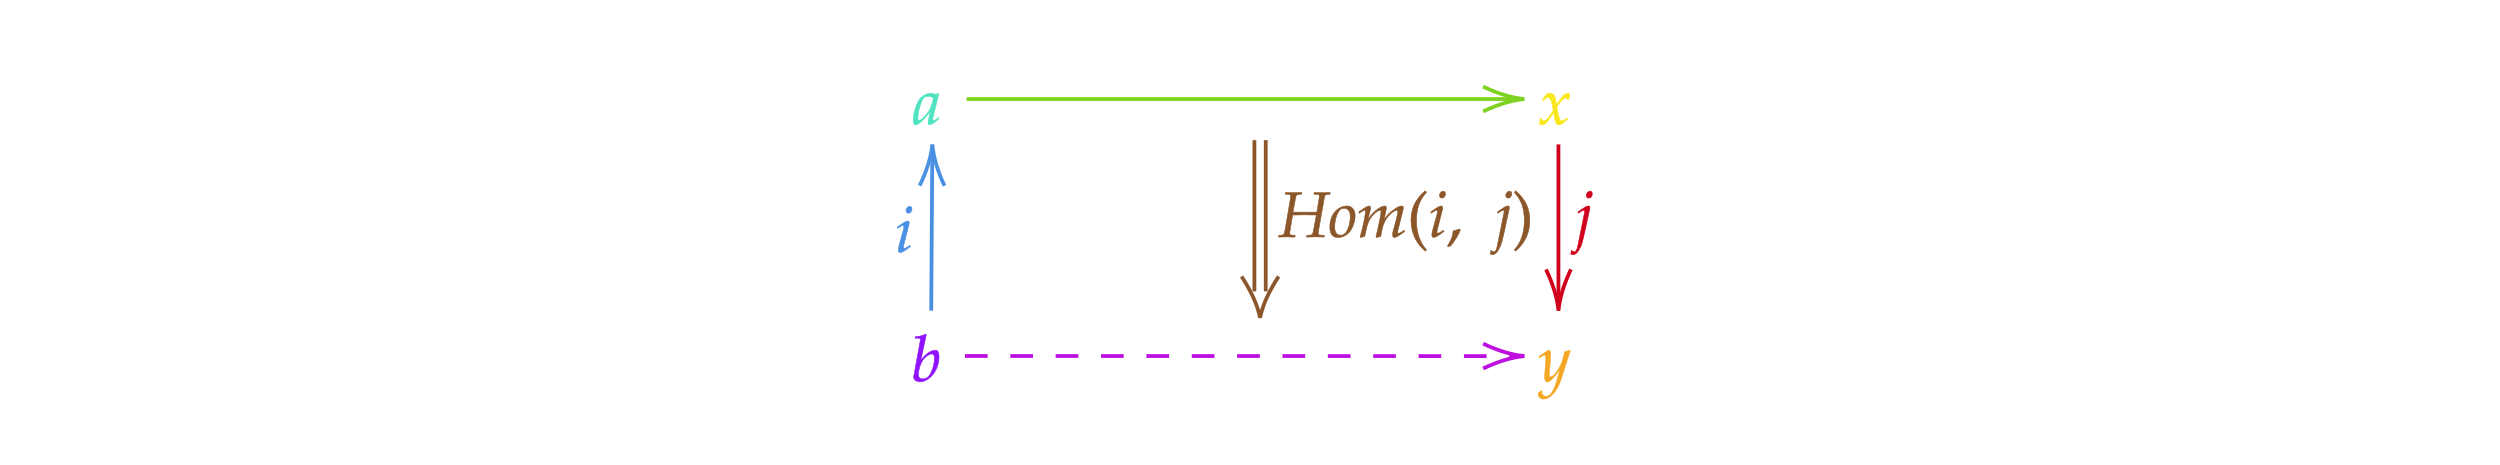
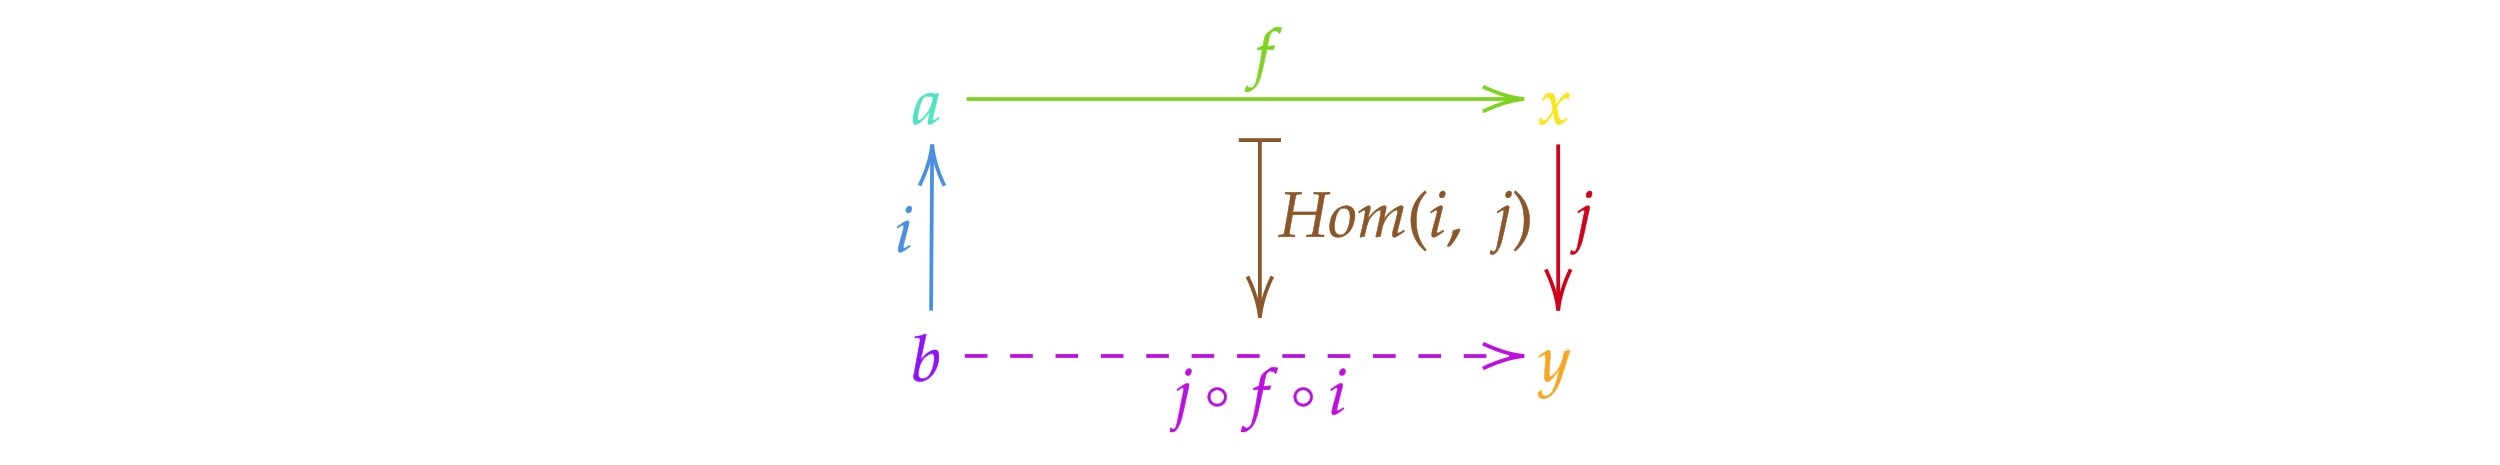
- <svg xmlns="http://www.w3.org/2000/svg" x="0" y="0" width="661.333" height="122.9" style="         width:661.333px;         height:122.9px;         background: transparent;         fill: none; ">
+ <svg xmlns="http://www.w3.org/2000/svg" x="0" y="0" width="661.433" height="123" style="         width:661.433px;         height:123px;         background: transparent;         fill: none; ">
  <svg class="role-diagram-draw-area">
    <g class="shapes-region" style="stroke: black; fill: none;">
      <g class="arrow-line">
-         <path class="connection real" stroke-dasharray="" d="  M334.83,37.07 L334.83,77.07 M331.83,37.07 L331.83,77.07" style="stroke: rgb(139, 87, 42); stroke-opacity: 1; stroke-width: 1px; fill: none; fill-opacity: 1;" />
+         <path class="connection real" stroke-dasharray="" d="  M333.33,37.07 L333.33,82.07" style="stroke: rgb(139, 87, 42); stroke-opacity: 1; stroke-width: 1px; fill: none; fill-opacity: 1;" />
        <g stroke="rgb(139,87,42)" stroke-opacity="1" transform="matrix(-1.8369701987210297e-16,-1,1,-1.8369701987210297e-16,333.3333,84.06665)" style="stroke: rgb(139, 87, 42); stroke-width: 1px;">
-           <path d=" M10.93,-4.9 Q4.96,-1 0,0 Q4.96,1 10.93,4.9" />
+           <path d=" M10.93,-3.29 Q4.96,-0.45 0,0 Q4.96,0.45 10.93,3.29" />
+         </g>
+         <g stroke="rgb(139,87,42)" stroke-opacity="1" transform="matrix(-1.8369701987210297e-16,-1,1,-1.8369701987210297e-16,333.3333,37.06665)" style="stroke: rgb(139, 87, 42); stroke-width: 1px;">
+           <path d=" M0,5.59 L0,-5.59" />
        </g>
      </g>
      <g />
    </g>
    <g>
      <g class="connection-group">
        <g class="arrow-line">
          <path class="connection real" stroke-dasharray="" d="  M255.72,26.2 L401.26,26.2" style="stroke: rgb(126, 211, 33); stroke-opacity: 1; stroke-width: 1px; fill: none; fill-opacity: 1;" />
          <g stroke="rgb(126,211,33)" stroke-opacity="1" transform="matrix(-1,1.2246467991473532e-16,-1.2246467991473532e-16,-1,403.263,26.2)" style="stroke: rgb(126, 211, 33); stroke-width: 1px;">
            <path d=" M10.93,-3.29 Q4.96,-0.45 0,0 Q4.96,0.45 10.93,3.29" />
          </g>
        </g>
      </g>
      <g class="connection-group">
        <g class="arrow-line">
          <path class="connection real" stroke-dasharray="" d="  M412.26,38.2 L412.26,80.2" style="stroke: rgb(208, 2, 27); stroke-opacity: 1; stroke-width: 1px; fill: none; fill-opacity: 1;" />
          <g stroke="rgb(208,2,27)" stroke-opacity="1" transform="matrix(-1.8369701987210297e-16,-1,1,-1.8369701987210297e-16,412.263,82.2)" style="stroke: rgb(208, 2, 27); stroke-width: 1px;">
            <path d=" M10.93,-3.29 Q4.96,-0.45 0,0 Q4.96,0.45 10.93,3.29" />
          </g>
        </g>
      </g>
      <g class="connection-group">
        <g class="arrow-line">
          <path class="connection real" stroke-dasharray="6 6" d="  M255.26,94.17 L401.26,94.2" style="stroke: rgb(189, 16, 224); stroke-opacity: 1; stroke-width: 1px; fill: none; fill-opacity: 1;" />
          <g stroke="rgb(189,16,224)" stroke-opacity="1" transform="matrix(-1,-0.0001745329,0.0001745329,-1,403.263,94.19819)" style="stroke: rgb(189, 16, 224); stroke-width: 1px;">
            <path d=" M10.93,-3.29 Q4.96,-0.45 0,0 Q4.96,0.45 10.93,3.29" />
          </g>
        </g>
      </g>
      <g class="connection-group">
        <g class="arrow-line">
          <path class="connection real" stroke-dasharray="" d="  M246.34,82.17 L246.62,40.2" style="stroke: rgb(74, 144, 226); stroke-opacity: 1; stroke-width: 1px; fill: none; fill-opacity: 1;" />
          <g stroke="rgb(74,144,226)" stroke-opacity="1" transform="matrix(-0.006632203,0.999978,-0.999978,-0.006632203,246.6367,38.2)" style="stroke: rgb(74, 144, 226); stroke-width: 1px;">
            <path d=" M10.93,-3.29 Q4.96,-0.45 0,0 Q4.96,0.45 10.93,3.29" />
          </g>
        </g>
      </g>
    </g>
    <g />
    <g />
  </svg>
  <svg width="660" height="121.567" style="width:660px;height:121.567px;font-family:Asana-Math, Asana;background:transparent;">
    <g>
      <g>
        <g>
-           <g transform="matrix(1,0,0,1,241.5,32.86664)">
+           <g transform="matrix(1,0,0,1,241.5,32.81668)">
            <path transform="matrix(0.017,0,0,-0.017,0,0)" d="M271 204L242 77C238 60 236 42 236 26C236 4 245 -9 260 -9C283 -9 324 17 406 85L399 106C375 86 346 59 324 59C315 59 309 68 309 82C309 87 309 90 310 93L402 472L392 481L359 463C318 478 301 482 274 482C246 482 226 477 199 464C137 433 104 403 79 354C35 265 4 145 4 67C4 23 19 -11 38 -11C75 -11 155 41 271 204ZM319 414C297 305 278 253 244 201C187 117 126 59 94 59C82 59 76 72 76 99C76 163 104 280 139 360C163 415 186 433 234 433C257 433 275 429 319 414Z" stroke="rgb(80,227,194)" stroke-opacity="1" stroke-width="8" fill="rgb(80,227,194)" fill-opacity="1" />
          </g>
        </g>
      </g>
    </g>
    <g>
      <g>
        <g>
-           <g transform="matrix(1,0,0,1,407.05,32.86664)">
+           <g transform="matrix(1,0,0,1,407.05,32.81668)">
            <path transform="matrix(0.017,0,0,-0.017,0,0)" d="M9 1C24 -7 40 -11 52 -11C85 -11 124 18 155 65L231 182L242 113C255 28 278 -11 314 -11C336 -11 368 6 400 35L449 79L440 98C404 68 379 53 363 53C348 53 335 63 325 83C316 102 305 139 300 168L282 269L317 318C364 383 391 406 422 406C438 406 450 398 455 383L469 387L484 472C472 479 463 482 454 482C414 482 374 446 312 354L275 299L269 347C257 446 230 482 171 482C145 482 123 474 114 461L56 378L73 368C103 402 123 416 142 416C175 416 197 375 214 277L225 215L185 153C142 86 108 54 80 54C65 54 54 58 52 63L41 91L21 88C21 53 13 27 9 1Z" stroke="rgb(248,231,28)" stroke-opacity="1" stroke-width="8" fill="rgb(248,231,28)" fill-opacity="1" />
          </g>
        </g>
      </g>
    </g>
    <g>
      <g>
        <g>
-           <g transform="matrix(1,0,0,1,407.05,100.8666)">
+           <g transform="matrix(1,0,0,1,407.05,100.8167)">
            <path transform="matrix(0.017,0,0,-0.017,0,0)" d="M-7 -180C-8 -187 -8 -193 -8 -198C-8 -241 29 -276 74 -276C180 -276 290 -152 349 33L490 473L479 482C450 471 427 465 405 463L370 331C358 284 323 211 290 162C255 111 206 67 184 67C172 67 163 90 164 115L180 322C182 353 184 391 184 419C184 464 177 482 160 482C147 482 133 475 85 442L3 386L14 368L64 398C69 401 80 410 89 410C103 410 111 391 111 358C111 357 111 351 110 343L93 100L92 60C92 18 110 -11 135 -11C172 -11 256 74 331 187L282 16C231 -161 181 -234 111 -234C76 -234 49 -207 49 -172C49 -167 50 -159 51 -150L41 -146Z" stroke="rgb(245,166,35)" stroke-opacity="1" stroke-width="8" fill="rgb(245,166,35)" fill-opacity="1" />
          </g>
        </g>
      </g>
    </g>
    <g>
      <g>
        <g>
-           <g transform="matrix(1,0,0,1,241.05,100.8333)">
+           <g transform="matrix(1,0,0,1,241.05,100.7833)">
            <path transform="matrix(0.017,0,0,-0.017,0,0)" d="M235 722L223 733C171 707 135 698 63 691L59 670L107 670C131 670 141 663 141 646C141 639 140 628 139 622L38 71C37 68 37 64 37 61C37 22 85 -11 140 -11C177 -11 228 8 271 39C367 107 433 244 433 376C433 414 424 453 412 468C405 477 392 482 377 482C353 482 323 474 295 460C244 433 211 403 149 324ZM322 424C348 424 361 401 361 352C361 288 340 202 310 137C277 68 237 36 183 36C137 36 112 59 112 101C112 135 127 276 208 361C241 395 293 424 322 424Z" stroke="rgb(144,19,254)" stroke-opacity="1" stroke-width="8" fill="rgb(144,19,254)" fill-opacity="1" />
          </g>
        </g>
      </g>
    </g>
    <g>
      <g>
        <g>
-           <g transform="matrix(1,0,0,1,236.7667,66.66666)">
+           <g transform="matrix(1,0,0,1,236.7667,66.6167)">
            <path transform="matrix(0.017,0,0,-0.017,0,0)" d="M34 388L41 368L73 389C110 412 113 414 120 414C130 414 138 404 138 391C138 384 134 361 130 347L64 107C56 76 51 49 51 30C51 6 62 -9 81 -9C107 -9 143 12 241 85L231 103L205 86C176 67 153 56 144 56C137 56 131 66 131 76C131 86 133 95 138 116L215 420C219 437 221 448 221 456C221 473 212 482 196 482C174 482 137 461 62 408ZM228 712C199 712 170 679 170 645C170 620 185 604 209 604C240 604 264 633 264 671C264 695 249 712 228 712Z" stroke="rgb(74,144,226)" stroke-opacity="1" stroke-width="8" fill="rgb(74,144,226)" fill-opacity="1" />
          </g>
        </g>
      </g>
    </g>
    <g>
      <g>
        <g>
-           <g transform="matrix(1,0,0,1,415.7667,62.66666)">
+           <g transform="matrix(1,0,0,1,415.7667,62.6167)">
            <path transform="matrix(0.017,0,0,-0.017,0,0)" d="M194 351L94 -144C83 -196 65 -231 47 -231C33 -231 15 -225 -6 -212L-14 -269C-4 -274 9 -276 24 -276C64 -276 104 -233 140 -152C160 -107 174 -57 202 70L278 420C282 438 284 451 284 457C284 473 275 482 259 482C237 482 200 461 125 408L97 388L104 368L136 389C173 412 176 414 183 414C193 414 201 404 201 391C201 382 194 356 194 351ZM285 712C256 712 227 679 227 645C227 620 242 604 266 604C297 604 321 633 321 671C321 695 306 712 285 712Z" stroke="rgb(208,2,27)" stroke-opacity="1" stroke-width="8" fill="rgb(208,2,27)" fill-opacity="1" />
          </g>
        </g>
      </g>
    </g>
    <g>
      <g>
        <g>
-           <g transform="matrix(1,0,0,1,338.2833,62.66666)">
+           <g transform="matrix(1,0,0,1,338.2833,62.6167)">
            <path transform="matrix(0.017,0,0,-0.017,0,0)" d="M221 385L263 613C270 652 277 658 314 661L356 664L359 692L335 692L245 689C229 689 211 689 168 690L104 692L101 664L148 662C172 661 183 653 183 635C183 621 179 590 174 559L100 125C83 33 82 32 42 28L1 25L-3 -3L39 -2C87 -1 110 0 129 0L226 -3L252 -3L255 25L206 28C179 30 170 37 170 58C170 67 171 74 174 93L216 340L277 341C339 342 381 343 400 343C419 343 460 342 523 341L584 340L544 125C535 76 528 48 523 42C519 34 508 30 486 28L436 25L432 -3L488 -2C532 -1 562 0 573 0C589 0 620 -1 663 -2L705 -3L708 25L650 28C624 29 614 37 614 58C614 67 615 76 618 93L710 613C717 652 723 657 761 661L797 664L800 692L784 692L693 689C678 689 657 689 613 690L550 692L547 664L595 662C619 661 630 653 630 635C630 621 626 589 621 559L591 385ZM794 152C794 46 839 -11 922 -11C977 -11 1037 15 1082 57C1144 116 1188 230 1188 331C1188 425 1138 482 1055 482C951 482 794 382 794 152ZM1018 444C1079 444 1112 399 1112 315C1112 219 1081 113 1037 60C1019 39 993 27 962 27C904 27 870 72 870 151C870 264 909 387 958 427C971 438 994 444 1018 444ZM1950 103L1924 86C1895 67 1873 56 1863 56C1856 56 1850 65 1850 76C1850 86 1852 95 1857 116L1932 413C1936 430 1939 446 1939 454C1939 471 1929 482 1913 482C1884 482 1846 464 1785 421C1722 376 1687 341 1638 272L1668 409C1672 429 1675 444 1675 451C1675 470 1665 482 1649 482C1619 482 1573 460 1518 418C1474 384 1454 363 1389 275L1422 408C1426 424 1428 439 1428 451C1428 470 1419 482 1405 482C1384 482 1346 461 1272 408L1244 388L1251 368C1288 391 1323 414 1330 414C1341 414 1348 404 1348 389C1348 338 1307 145 1266 2L1269 -9L1337 6L1359 108C1383 219 1410 278 1465 338C1507 384 1552 414 1580 414C1587 414 1591 406 1591 393C1591 358 1569 244 1528 69L1512 2L1517 -9L1586 6L1607 113C1623 194 1657 269 1701 318C1756 379 1806 414 1838 414C1846 414 1851 405 1851 389C1851 365 1848 351 1826 264C1786 105 1770 84 1770 31C1770 6 1781 -9 1800 -9C1826 -9 1862 12 1960 85Z" stroke="rgb(139,87,42)" stroke-opacity="1" stroke-width="8" fill="rgb(139,87,42)" fill-opacity="1" />
          </g>
        </g>
        <g>
-           <g transform="matrix(1,0,0,1,372.2333,62.79999)">
+           <g transform="matrix(1,0,0,1,372.25,62.80002)">
            <path transform="matrix(0.017,0,0,-0.017,0,0)" d="M146 266C146 526 243 632 301 700L282 726C225 675 60 542 60 266C60 159 85 58 133 -32C168 -99 200 -138 282 -215L301 -194C255 -137 146 -15 146 266Z" stroke="rgb(139,87,42)" stroke-opacity="1" stroke-width="8" fill="rgb(139,87,42)" fill-opacity="1" />
          </g>
        </g>
        <g>
-           <g transform="matrix(1,0,0,1,377.9,62.66666)">
+           <g transform="matrix(1,0,0,1,377.9,62.6167)">
            <path transform="matrix(0.017,0,0,-0.017,0,0)" d="M34 388L41 368L73 389C110 412 113 414 120 414C130 414 138 404 138 391C138 384 134 361 130 347L64 107C56 76 51 49 51 30C51 6 62 -9 81 -9C107 -9 143 12 241 85L231 103L205 86C176 67 153 56 144 56C137 56 131 66 131 76C131 86 133 95 138 116L215 420C219 437 221 448 221 456C221 473 212 482 196 482C174 482 137 461 62 408ZM228 712C199 712 170 679 170 645C170 620 185 604 209 604C240 604 264 633 264 671C264 695 249 712 228 712Z" stroke="rgb(139,87,42)" stroke-opacity="1" stroke-width="8" fill="rgb(139,87,42)" fill-opacity="1" />
          </g>
        </g>
        <g>
-           <g transform="matrix(1,0,0,1,382.6166,62.66666)">
+           <g transform="matrix(1,0,0,1,382.6166,62.6167)">
            <path transform="matrix(0.017,0,0,-0.017,0,0)" d="M204 123C177 114 159 108 106 93C99 17 74 -48 16 -144L30 -155L71 -136C152 -31 190 32 218 109Z" stroke="rgb(139,87,42)" stroke-opacity="1" stroke-width="8" fill="rgb(139,87,42)" fill-opacity="1" />
          </g>
        </g>
        <g>
-           <g transform="matrix(1,0,0,1,390.2333,62.66666)">
+           <g transform="matrix(1,0,0,1,390.2333,62.6167)">
            <path transform="matrix(0.017,0,0,-0.017,0,0)" d="M443 351L343 -144C332 -196 314 -231 296 -231C282 -231 264 -225 243 -212L235 -269C245 -274 258 -276 273 -276C313 -276 353 -233 389 -152C409 -107 423 -57 451 70L527 420C531 438 533 451 533 457C533 473 524 482 508 482C486 482 449 461 374 408L346 388L353 368L385 389C422 412 425 414 432 414C442 414 450 404 450 391C450 382 443 356 443 351ZM534 712C505 712 476 679 476 645C476 620 491 604 515 604C546 604 570 633 570 671C570 695 555 712 534 712Z" stroke="rgb(139,87,42)" stroke-opacity="1" stroke-width="8" fill="rgb(139,87,42)" fill-opacity="1" />
          </g>
        </g>
        <g>
-           <g transform="matrix(1,0,0,1,400.05,62.79999)">
+           <g transform="matrix(1,0,0,1,400.05,62.80002)">
            <path transform="matrix(0.017,0,0,-0.017,0,0)" d="M51 726L32 700C87 636 187 526 187 266C187 -10 83 -131 32 -194L51 -215C104 -165 273 -23 273 265C273 542 108 675 51 726Z" stroke="rgb(139,87,42)" stroke-opacity="1" stroke-width="8" fill="rgb(139,87,42)" fill-opacity="1" />
+           </g>
+         </g>
+       </g>
+     </g>
+     <g>
+       <g>
+         <g>
+           <g transform="matrix(1,0,0,1,329.7667,19.6167)">
+             <path transform="matrix(0.017,0,0,-0.017,0,0)" d="M345 437L329 437L350 549C366 635 394 673 440 673C470 673 497 658 512 634L522 638C527 654 537 685 545 705L550 720C534 727 503 733 480 733C469 733 453 730 445 726C421 715 339 654 316 630C294 608 282 578 271 521L256 442C215 422 195 414 170 405L165 383L246 383L237 327C207 132 170 -54 148 -123C130 -182 100 -213 64 -213C41 -213 30 -206 12 -184L-2 -188C-6 -211 -20 -259 -25 -268C-16 -273 -1 -276 10 -276C51 -276 105 -245 144 -198C215 -114 235 -18 319 383L423 383C427 402 434 425 440 439L436 446C407 439 408 437 345 437Z" stroke="rgb(126,211,33)" stroke-opacity="1" stroke-width="8" fill="rgb(126,211,33)" fill-opacity="1" />
+           </g>
+         </g>
+       </g>
+     </g>
+     <g>
+       <g>
+         <g>
+           <g transform="matrix(1,0,0,1,309.7667,109.6167)">
+             <path transform="matrix(0.017,0,0,-0.017,0,0)" d="M194 351L94 -144C83 -196 65 -231 47 -231C33 -231 15 -225 -6 -212L-14 -269C-4 -274 9 -276 24 -276C64 -276 104 -233 140 -152C160 -107 174 -57 202 70L278 420C282 438 284 451 284 457C284 473 275 482 259 482C237 482 200 461 125 408L97 388L104 368L136 389C173 412 176 414 183 414C193 414 201 404 201 391C201 382 194 356 194 351ZM285 712C256 712 227 679 227 645C227 620 242 604 266 604C297 604 321 633 321 671C321 695 306 712 285 712Z" stroke="rgb(189,16,224)" stroke-opacity="1" stroke-width="8" fill="rgb(189,16,224)" fill-opacity="1" />
+           </g>
+         </g>
+         <g>
+           <g transform="matrix(1,0,0,1,318.7333,109.6167)">
+             <path transform="matrix(0.017,0,0,-0.017,0,0)" d="M342 271C342 352 277 417 195 417C112 417 47 352 47 271C47 188 112 124 195 124C277 124 342 188 342 271ZM304 271C304 209 254 161 195 161C133 161 85 209 85 271C85 331 133 380 195 380C254 380 304 331 304 271Z" stroke="rgb(189,16,224)" stroke-opacity="1" stroke-width="8" fill="rgb(189,16,224)" fill-opacity="1" />
+           </g>
+         </g>
+         <g>
+           <g transform="matrix(1,0,0,1,328.7333,109.6167)">
+             <path transform="matrix(0.017,0,0,-0.017,0,0)" d="M345 437L329 437L350 549C366 635 394 673 440 673C470 673 497 658 512 634L522 638C527 654 537 685 545 705L550 720C534 727 503 733 480 733C469 733 453 730 445 726C421 715 339 654 316 630C294 608 282 578 271 521L256 442C215 422 195 414 170 405L165 383L246 383L237 327C207 132 170 -54 148 -123C130 -182 100 -213 64 -213C41 -213 30 -206 12 -184L-2 -188C-6 -211 -20 -259 -25 -268C-16 -273 -1 -276 10 -276C51 -276 105 -245 144 -198C215 -114 235 -18 319 383L423 383C427 402 434 425 440 439L436 446C407 439 408 437 345 437Z" stroke="rgb(189,16,224)" stroke-opacity="1" stroke-width="8" fill="rgb(189,16,224)" fill-opacity="1" />
+           </g>
+         </g>
+         <g>
+           <g transform="matrix(1,0,0,1,341.4833,109.6167)">
+             <path transform="matrix(0.017,0,0,-0.017,0,0)" d="M342 271C342 352 277 417 195 417C112 417 47 352 47 271C47 188 112 124 195 124C277 124 342 188 342 271ZM304 271C304 209 254 161 195 161C133 161 85 209 85 271C85 331 133 380 195 380C254 380 304 331 304 271Z" stroke="rgb(189,16,224)" stroke-opacity="1" stroke-width="8" fill="rgb(189,16,224)" fill-opacity="1" />
+           </g>
+         </g>
+         <g>
+           <g transform="matrix(1,0,0,1,351.4833,109.6167)">
+             <path transform="matrix(0.017,0,0,-0.017,0,0)" d="M34 388L41 368L73 389C110 412 113 414 120 414C130 414 138 404 138 391C138 384 134 361 130 347L64 107C56 76 51 49 51 30C51 6 62 -9 81 -9C107 -9 143 12 241 85L231 103L205 86C176 67 153 56 144 56C137 56 131 66 131 76C131 86 133 95 138 116L215 420C219 437 221 448 221 456C221 473 212 482 196 482C174 482 137 461 62 408ZM228 712C199 712 170 679 170 645C170 620 185 604 209 604C240 604 264 633 264 671C264 695 249 712 228 712Z" stroke="rgb(189,16,224)" stroke-opacity="1" stroke-width="8" fill="rgb(189,16,224)" fill-opacity="1" />
          </g>
        </g>
      </g>
    </g>
  </svg>
</svg>
